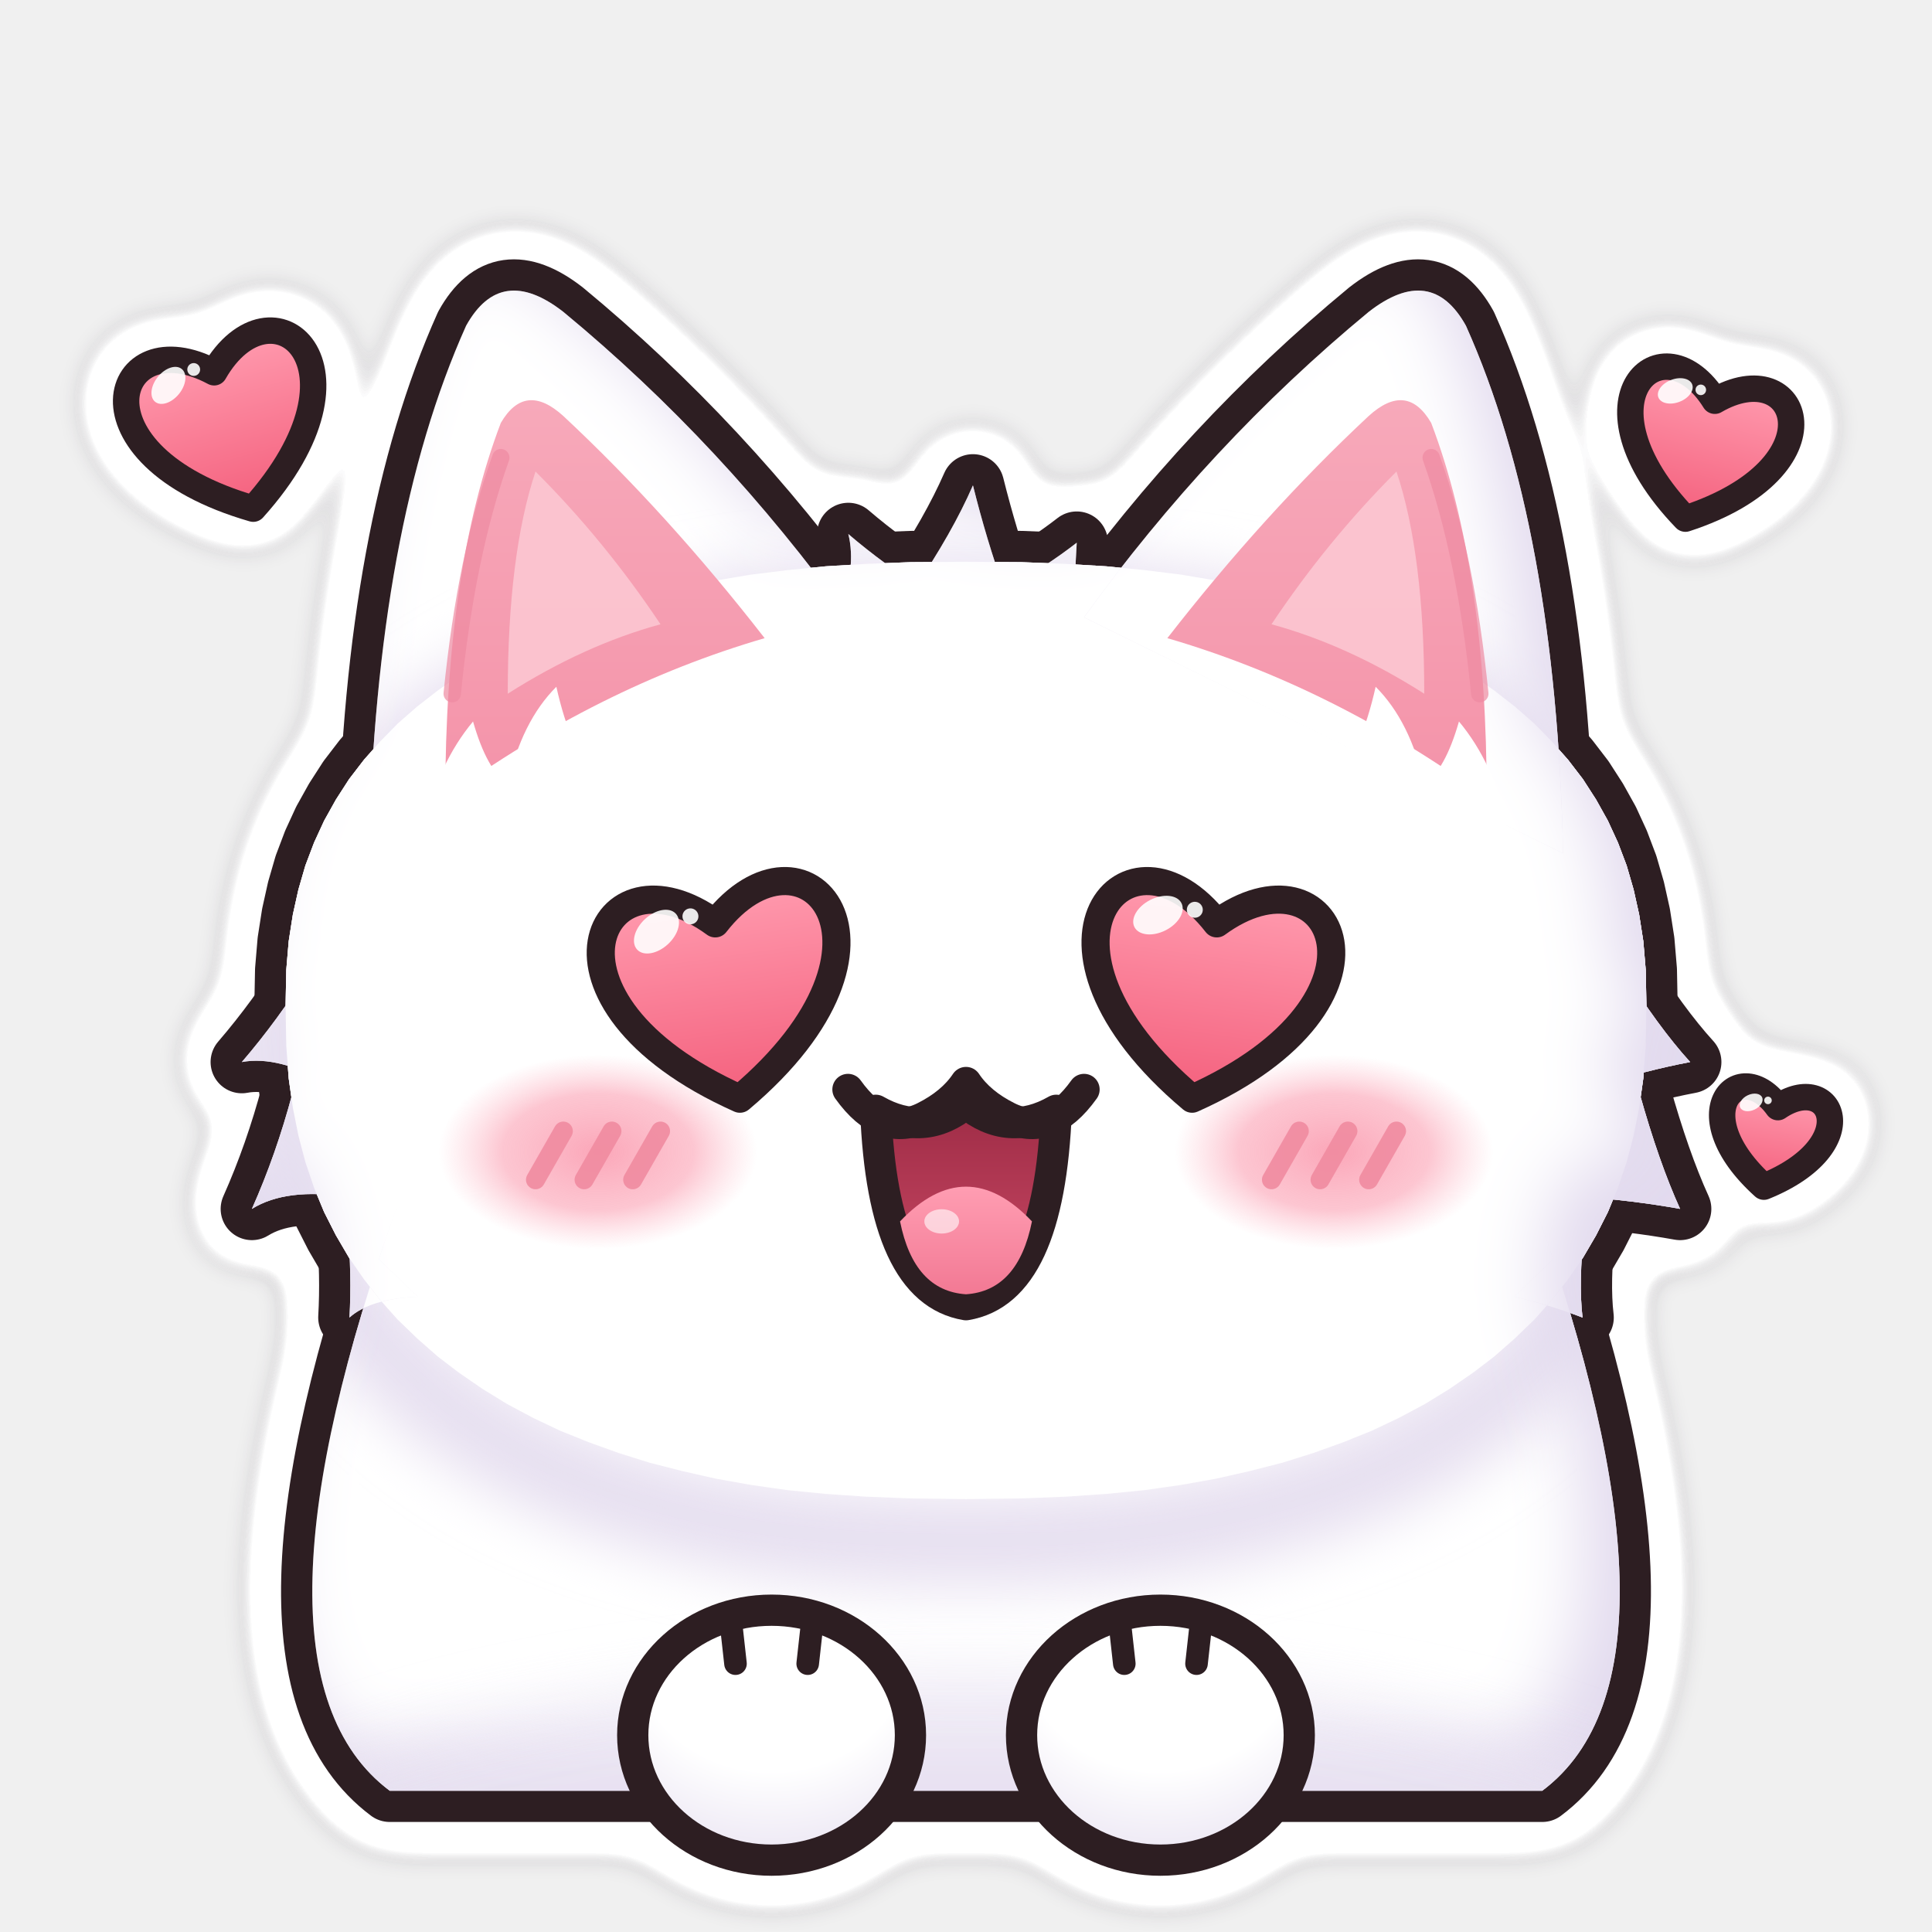
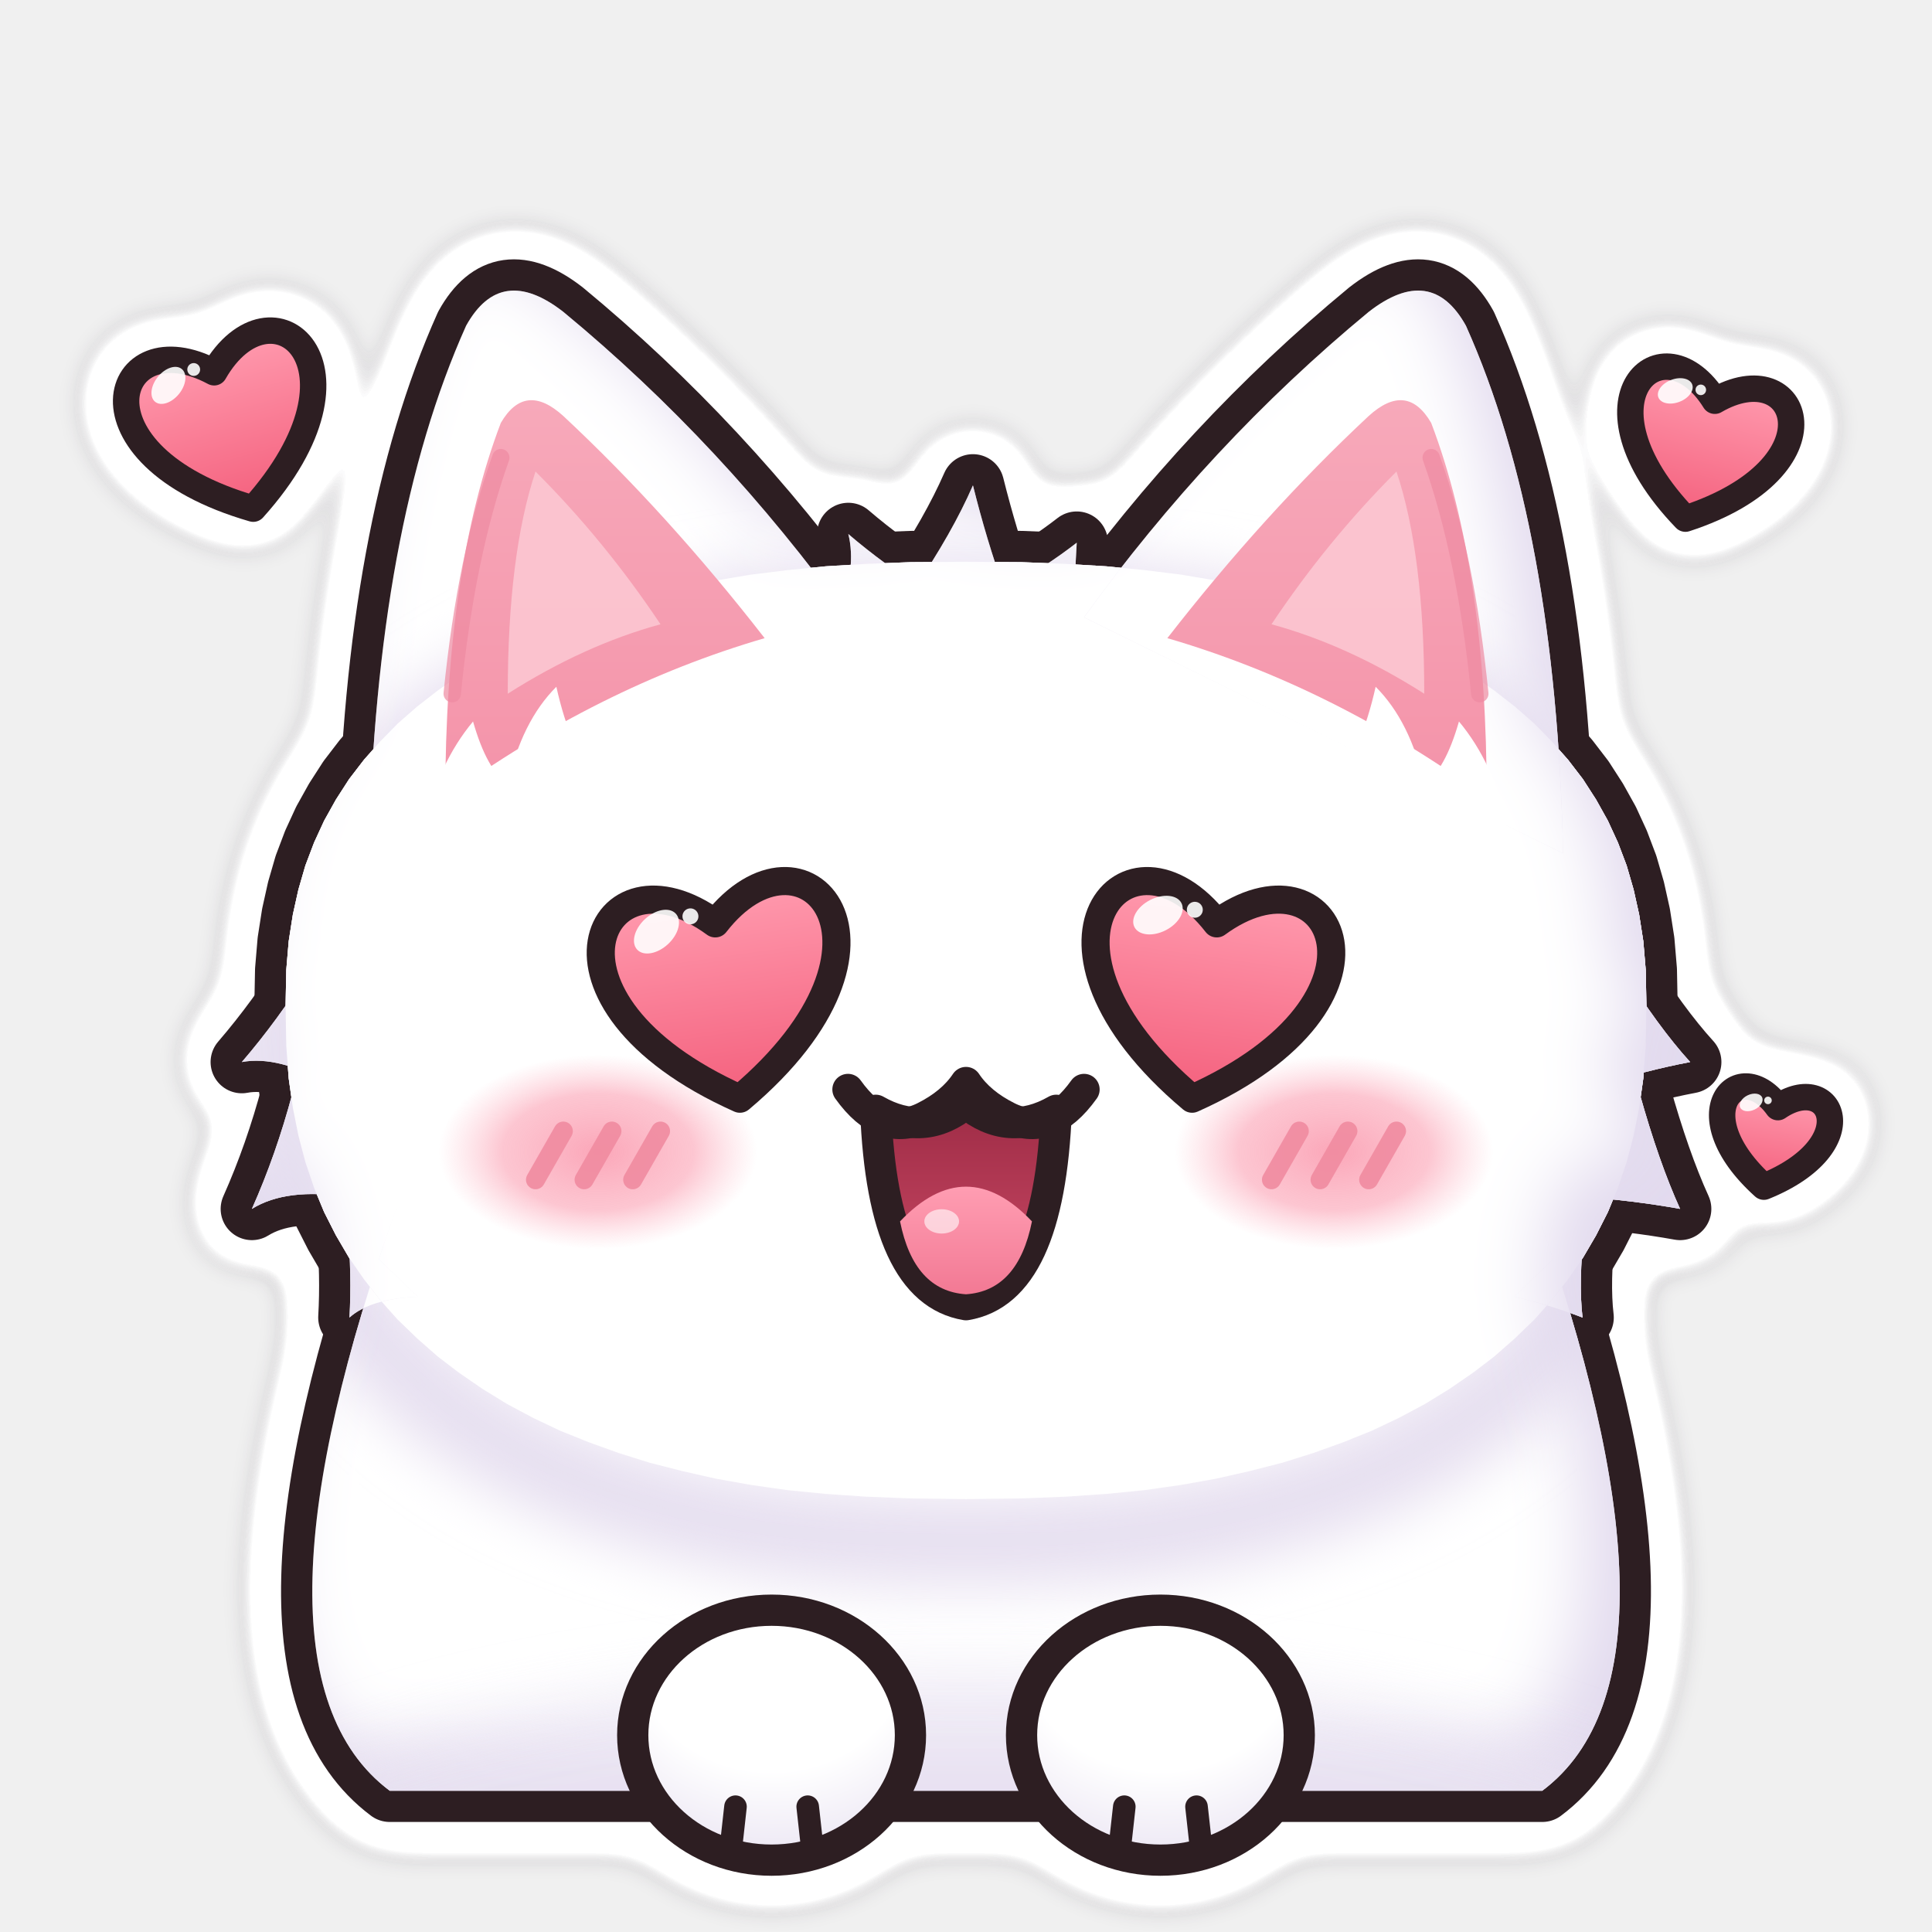
<svg xmlns="http://www.w3.org/2000/svg" viewBox="0 0 512 512" width="512" height="512">
  <defs>
    <linearGradient id="heartFill" x1="0" y1="0" x2="0" y2="1">
      <stop offset="0" stop-color="#ff9aae" />
      <stop offset="1" stop-color="#f4607d" />
    </linearGradient>
    <linearGradient id="lens" x1="0" y1="0" x2="1" y2="1">
      <stop offset="0" stop-color="#3b3350" />
      <stop offset="1" stop-color="#141019" />
    </linearGradient>
    <linearGradient id="flame" x1="0" y1="1" x2="0" y2="0">
      <stop offset="0" stop-color="#ff5a3d" />
      <stop offset="1" stop-color="#ffb43d" />
    </linearGradient>
    <linearGradient id="earFill" x1="0" y1="0" x2="0" y2="1">
      <stop offset="0" stop-color="#f7a9ba" />
      <stop offset="1" stop-color="#f493a9" />
    </linearGradient>
    <linearGradient id="mouthFill" x1="0" y1="0" x2="0" y2="1">
      <stop offset="0" stop-color="#9e2c46" />
      <stop offset="1" stop-color="#cc4a66" />
    </linearGradient>
    <linearGradient id="tongueFill" x1="0" y1="0" x2="0" y2="1">
      <stop offset="0" stop-color="#ff9db2" />
      <stop offset="1" stop-color="#f27994" />
    </linearGradient>
    <radialGradient id="blushFill">
      <stop offset="0" stop-color="#fba2b5" stop-opacity="0.95" />
      <stop offset="0.6" stop-color="#fcb3c2" stop-opacity="0.75" />
      <stop offset="1" stop-color="#fdc4cf" stop-opacity="0" />
    </radialGradient>
    <radialGradient id="blushStrong">
      <stop offset="0" stop-color="#f7839c" stop-opacity="0.95" />
      <stop offset="0.65" stop-color="#f996aa" stop-opacity="0.8" />
      <stop offset="1" stop-color="#fbb0bf" stop-opacity="0" />
    </radialGradient>
    <radialGradient id="pawShade" cx="0.5" cy="0.15" r="0.9">
      <stop offset="0.55" stop-color="#ffffff" />
      <stop offset="1" stop-color="#e9e3f2" />
    </radialGradient>
    <filter id="soft" x="-20%" y="-20%" width="140%" height="140%">
      <feGaussianBlur stdDeviation="9" />
    </filter>
    <filter id="rim" x="-10%" y="-10%" width="120%" height="120%">
      <feGaussianBlur stdDeviation="8" />
    </filter>
    <filter id="inner" filterUnits="userSpaceOnUse" x="-64" y="-64" width="640" height="640" color-interpolation-filters="sRGB">
      <feComponentTransfer in="SourceAlpha" result="outside">
        <feFuncA type="table" tableValues="1 0" />
      </feComponentTransfer>
      <feOffset in="outside" dx="-10" dy="-12" result="shifted" />
      <feGaussianBlur in="shifted" stdDeviation="10" result="soft" />
      <feComposite in="soft" in2="SourceAlpha" operator="in" result="edge" />
      <feFlood flood-color="#e2daee" />
      <feComposite in2="edge" operator="in" />
    </filter>
    <filter id="sticker" x="-15%" y="-15%" width="130%" height="130%" color-interpolation-filters="sRGB">
      <feGaussianBlur in="SourceAlpha" stdDeviation="7" result="blur" />
      <feComponentTransfer in="blur" result="mask">
        <feFuncA type="linear" slope="14" intercept="-0.6" />
      </feComponentTransfer>
      <feFlood flood-color="#ffffff" />
      <feComposite in2="mask" operator="in" result="border" />
      <feGaussianBlur in="mask" stdDeviation="2.5" result="shadowBlur" />
      <feFlood flood-color="#1d1428" flood-opacity="0.22" />
      <feComposite in2="shadowBlur" operator="in" result="shadow" />
      <feMerge>
        <feMergeNode in="shadow" />
        <feMergeNode in="border" />
        <feMergeNode in="SourceGraphic" />
      </feMerge>
    </filter>
  </defs>
  <g filter="url(#sticker)">
    <g transform="translate(256 274) scale(0.92) translate(-256 -266)">
      <clipPath id="sil">
        <path d="M92 316 C62 400 58 460 90 484 L422 484 C454 460 450 400 420 316 Z" />
        <path d="M84 214 Q86 120 112 62 Q122 44 140 58 Q186 96 222 146 Z" />
        <path d="M428 214 Q426 120 400 62 Q390 44 372 58 Q326 96 290 146 Z" />
        <path d="M452 258L451.8 269.5L451.1 278.8L449.9 287.3L448.3 295.3L446.3 302.9L443.8 310.3L440.9 317.3L437.5 324L433.7 330.5L429.4 336.7L424.7 342.7L419.7 348.3L414.1 353.7L408.2 358.9L401.9 363.7L395.2 368.3L388.2 372.6L380.7 376.6L372.9 380.3L364.7 383.6L356.1 386.7L347.2 389.5L337.8 391.9L328.1 394.1L318 395.9L307.5 397.4L296.4 398.5L284.7 399.3L271.9 399.8L256 400L240.1 399.8L227.3 399.3L215.6 398.5L204.5 397.4L194 395.9L183.9 394.1L174.2 391.9L164.8 389.5L155.9 386.7L147.3 383.6L139.1 380.3L131.3 376.6L123.8 372.6L116.8 368.3L110.1 363.7L103.8 358.9L97.9 353.7L92.3 348.3L87.3 342.7L82.6 336.7L78.3 330.5L74.5 324L71.1 317.3L68.2 310.3L65.7 302.9L63.7 295.3L62.1 287.3L60.9 278.8L60.2 269.5L60 258L60.2 247.6L60.9 239.3L62.1 231.6L63.7 224.4L65.7 217.5L68.2 210.9L71.1 204.6L74.5 198.5L78.3 192.6L82.6 187L87.3 181.7L92.3 176.6L97.9 171.7L103.8 167.1L110.1 162.7L116.8 158.6L123.8 154.7L131.3 151.1L139.1 147.8L147.3 144.7L155.9 142L164.8 139.5L174.2 137.3L183.9 135.4L194 133.7L204.5 132.4L215.6 131.3L227.3 130.6L240.1 130.1L256 130L271.9 130.1L284.7 130.6L296.4 131.3L307.5 132.4L318 133.7L328.1 135.4L337.8 137.3L347.2 139.5L356.1 142L364.7 144.7L372.9 147.8L380.7 151.1L388.2 154.7L395.2 158.6L401.9 162.7L408.2 167.1L414.1 171.7L419.7 176.6L424.7 181.7L429.4 187L433.7 192.6L437.5 198.5L440.9 204.6L443.8 210.9L446.3 217.5L448.3 224.4L449.9 231.6L451.1 239.3L451.8 247.6Z" />
        <path d="M219.5 145.6 Q224.5 131.6 222.1 122 Q232.5 130.9 244.5 138.4 Z" />
        <path d="M241 138 Q252.1 121.5 258 108 Q261.9 123.6 267 138 Z" />
        <path d="M266.5 138.6 Q279.3 131.2 287.9 124.5 Q287.2 135.2 287.5 145.4 Z" />
        <path d="M73 280.7 Q58 272.1 47.4 274.1 Q57.9 261.9 67 247.3 Z" />
        <path d="M445 247.3 Q455.4 264 464.6 274.1 Q451.5 276.6 439 280.7 Z" />
        <path d="M78 313 Q60.3 310.2 50.3 316.4 Q57.3 300.7 62 283 Z" />
        <path d="M450 283 Q455.6 303 461.7 316.4 Q447.7 313.9 434 313 Z" />
        <path d="M98.1 341.7 Q84.4 342.3 78.4 347.7 Q79.1 335.5 77.9 322.3 Z" />
        <path d="M434.1 322.3 Q432.4 337.6 433.6 347.7 Q424 344 413.9 341.7 Z" />
        <path d="M88.6 418.3 Q77.1 411.3 70 412.7 Q75.3 402.2 79.4 389.7 Z" />
        <path d="M432.6 389.7 Q437.1 404.4 442 412.7 Q432.6 414.7 423.4 418.3 Z" />
      </clipPath>
      <g fill="#2d1e22" stroke="#2d1e22" stroke-width="18" stroke-linejoin="round">
        <path d="M92 316 C62 400 58 460 90 484 L422 484 C454 460 450 400 420 316 Z" />
        <path d="M84 214 Q86 120 112 62 Q122 44 140 58 Q186 96 222 146 Z" />
        <path d="M428 214 Q426 120 400 62 Q390 44 372 58 Q326 96 290 146 Z" />
        <path d="M452 258L451.8 269.5L451.1 278.8L449.9 287.3L448.3 295.3L446.3 302.9L443.8 310.3L440.9 317.3L437.5 324L433.7 330.5L429.4 336.7L424.7 342.7L419.7 348.3L414.1 353.7L408.2 358.9L401.9 363.7L395.2 368.3L388.2 372.6L380.7 376.6L372.9 380.3L364.7 383.6L356.1 386.7L347.2 389.5L337.8 391.9L328.1 394.1L318 395.9L307.5 397.4L296.4 398.5L284.7 399.3L271.9 399.8L256 400L240.1 399.8L227.3 399.3L215.6 398.5L204.5 397.4L194 395.9L183.9 394.1L174.2 391.9L164.8 389.5L155.9 386.7L147.3 383.6L139.1 380.3L131.3 376.6L123.8 372.6L116.8 368.3L110.1 363.7L103.8 358.9L97.9 353.7L92.3 348.3L87.3 342.7L82.6 336.7L78.3 330.5L74.5 324L71.1 317.3L68.2 310.3L65.7 302.9L63.7 295.3L62.1 287.3L60.9 278.8L60.2 269.5L60 258L60.2 247.6L60.9 239.3L62.1 231.6L63.7 224.4L65.7 217.5L68.2 210.9L71.1 204.6L74.5 198.5L78.3 192.6L82.6 187L87.3 181.7L92.3 176.6L97.9 171.7L103.8 167.1L110.1 162.7L116.8 158.6L123.8 154.7L131.3 151.1L139.1 147.8L147.3 144.7L155.9 142L164.8 139.5L174.2 137.3L183.9 135.4L194 133.7L204.5 132.4L215.6 131.3L227.3 130.6L240.1 130.1L256 130L271.9 130.1L284.7 130.6L296.4 131.3L307.5 132.4L318 133.7L328.1 135.4L337.8 137.3L347.2 139.5L356.1 142L364.7 144.7L372.9 147.8L380.7 151.1L388.2 154.7L395.2 158.6L401.9 162.7L408.2 167.1L414.1 171.7L419.7 176.6L424.7 181.7L429.4 187L433.7 192.6L437.5 198.5L440.9 204.6L443.8 210.9L446.3 217.5L448.3 224.4L449.9 231.6L451.1 239.3L451.8 247.6Z" />
        <path d="M219.5 145.6 Q224.5 131.6 222.1 122 Q232.5 130.9 244.5 138.4 Z" />
        <path d="M241 138 Q252.1 121.5 258 108 Q261.9 123.6 267 138 Z" />
        <path d="M266.5 138.6 Q279.3 131.2 287.9 124.5 Q287.2 135.2 287.5 145.4 Z" />
        <path d="M73 280.7 Q58 272.1 47.4 274.1 Q57.9 261.9 67 247.3 Z" />
        <path d="M445 247.3 Q455.4 264 464.6 274.1 Q451.5 276.6 439 280.7 Z" />
        <path d="M78 313 Q60.3 310.2 50.3 316.4 Q57.3 300.7 62 283 Z" />
        <path d="M450 283 Q455.6 303 461.7 316.4 Q447.7 313.9 434 313 Z" />
        <path d="M98.1 341.7 Q84.4 342.3 78.4 347.7 Q79.1 335.5 77.9 322.3 Z" />
        <path d="M434.1 322.3 Q432.4 337.6 433.6 347.7 Q424 344 413.9 341.7 Z" />
        <path d="M88.6 418.3 Q77.1 411.3 70 412.7 Q75.3 402.2 79.4 389.7 Z" />
        <path d="M432.6 389.7 Q437.1 404.4 442 412.7 Q432.6 414.7 423.4 418.3 Z" />
      </g>
      <g fill="#ffffff">
        <path d="M92 316 C62 400 58 460 90 484 L422 484 C454 460 450 400 420 316 Z" />
        <path d="M84 214 Q86 120 112 62 Q122 44 140 58 Q186 96 222 146 Z" />
        <path d="M428 214 Q426 120 400 62 Q390 44 372 58 Q326 96 290 146 Z" />
        <path d="M452 258L451.8 269.5L451.1 278.8L449.9 287.3L448.3 295.3L446.3 302.9L443.8 310.3L440.9 317.3L437.5 324L433.7 330.5L429.4 336.7L424.7 342.7L419.7 348.3L414.1 353.7L408.2 358.9L401.9 363.7L395.2 368.3L388.2 372.6L380.7 376.6L372.9 380.3L364.7 383.6L356.1 386.7L347.2 389.5L337.8 391.9L328.1 394.1L318 395.9L307.5 397.4L296.4 398.5L284.7 399.3L271.9 399.8L256 400L240.1 399.8L227.3 399.3L215.6 398.5L204.5 397.4L194 395.9L183.9 394.1L174.2 391.9L164.8 389.5L155.9 386.7L147.3 383.6L139.1 380.3L131.3 376.6L123.8 372.6L116.8 368.3L110.1 363.7L103.8 358.9L97.9 353.7L92.3 348.3L87.3 342.7L82.6 336.7L78.3 330.5L74.5 324L71.1 317.3L68.2 310.3L65.7 302.9L63.7 295.3L62.1 287.3L60.9 278.8L60.2 269.5L60 258L60.2 247.6L60.9 239.3L62.1 231.6L63.7 224.4L65.7 217.5L68.2 210.9L71.1 204.6L74.5 198.5L78.3 192.6L82.6 187L87.3 181.7L92.3 176.6L97.9 171.7L103.8 167.1L110.1 162.7L116.8 158.6L123.8 154.7L131.3 151.1L139.1 147.8L147.3 144.7L155.9 142L164.8 139.5L174.2 137.3L183.9 135.4L194 133.7L204.5 132.4L215.6 131.3L227.3 130.6L240.1 130.1L256 130L271.9 130.1L284.7 130.6L296.4 131.3L307.5 132.4L318 133.7L328.1 135.4L337.8 137.3L347.2 139.5L356.1 142L364.7 144.7L372.9 147.8L380.7 151.1L388.2 154.7L395.2 158.6L401.9 162.7L408.2 167.1L414.1 171.7L419.7 176.6L424.7 181.7L429.4 187L433.7 192.6L437.5 198.5L440.9 204.6L443.8 210.9L446.3 217.5L448.3 224.4L449.9 231.6L451.1 239.3L451.8 247.6Z" />
        <path d="M219.5 145.6 Q224.5 131.6 222.1 122 Q232.5 130.9 244.5 138.4 Z" />
        <path d="M241 138 Q252.1 121.5 258 108 Q261.9 123.6 267 138 Z" />
        <path d="M266.5 138.6 Q279.3 131.2 287.9 124.5 Q287.2 135.2 287.5 145.4 Z" />
        <path d="M73 280.7 Q58 272.1 47.4 274.1 Q57.9 261.9 67 247.3 Z" />
        <path d="M445 247.3 Q455.4 264 464.6 274.1 Q451.5 276.6 439 280.7 Z" />
        <path d="M78 313 Q60.3 310.2 50.3 316.4 Q57.3 300.7 62 283 Z" />
        <path d="M450 283 Q455.6 303 461.7 316.4 Q447.7 313.9 434 313 Z" />
        <path d="M98.1 341.7 Q84.4 342.3 78.4 347.7 Q79.1 335.5 77.9 322.3 Z" />
        <path d="M434.1 322.3 Q432.4 337.6 433.6 347.7 Q424 344 413.9 341.7 Z" />
        <path d="M88.6 418.3 Q77.1 411.3 70 412.7 Q75.3 402.2 79.4 389.7 Z" />
        <path d="M432.6 389.7 Q437.1 404.4 442 412.7 Q432.6 414.7 423.4 418.3 Z" />
      </g>
      <g clip-path="url(#sil)">
        <path d="M452 258L451.8 269.5L451.1 278.8L449.9 287.3L448.3 295.3L446.3 302.9L443.8 310.3L440.9 317.3L437.5 324L433.7 330.5L429.4 336.7L424.7 342.7L419.7 348.3L414.1 353.7L408.2 358.9L401.9 363.7L395.2 368.3L388.2 372.6L380.7 376.6L372.9 380.3L364.7 383.6L356.1 386.7L347.2 389.5L337.8 391.9L328.1 394.1L318 395.9L307.5 397.4L296.4 398.5L284.7 399.3L271.9 399.8L256 400L240.1 399.8L227.3 399.3L215.6 398.5L204.5 397.4L194 395.9L183.9 394.1L174.2 391.9L164.8 389.5L155.9 386.7L147.3 383.6L139.1 380.3L131.3 376.6L123.8 372.6L116.8 368.3L110.1 363.7L103.8 358.9L97.9 353.7L92.3 348.3L87.3 342.7L82.6 336.7L78.3 330.5L74.5 324L71.1 317.3L68.2 310.3L65.7 302.9L63.7 295.3L62.1 287.3L60.9 278.8L60.2 269.5L60 258L60.2 247.6L60.9 239.3L62.1 231.6L63.7 224.4L65.7 217.5L68.2 210.9L71.1 204.6L74.5 198.5L78.3 192.6L82.6 187L87.3 181.7L92.3 176.6L97.9 171.7L103.8 167.1L110.1 162.7L116.8 158.6L123.8 154.7L131.3 151.1L139.1 147.8L147.3 144.7L155.9 142L164.8 139.5L174.2 137.3L183.9 135.4L194 133.7L204.5 132.4L215.6 131.3L227.3 130.6L240.1 130.1L256 130L271.9 130.1L284.7 130.6L296.4 131.3L307.5 132.4L318 133.7L328.1 135.4L337.8 137.3L347.2 139.5L356.1 142L364.7 144.7L372.9 147.8L380.7 151.1L388.2 154.7L395.2 158.6L401.9 162.7L408.2 167.1L414.1 171.7L419.7 176.6L424.7 181.7L429.4 187L433.7 192.6L437.5 198.5L440.9 204.6L443.8 210.9L446.3 217.5L448.3 224.4L449.9 231.6L451.1 239.3L451.8 247.6Z" fill="none" stroke="#e6dff0" stroke-width="26" filter="url(#rim)" transform="translate(0 12)" />
        <path d="M452 258L451.8 269.5L451.1 278.8L449.9 287.3L448.3 295.3L446.3 302.9L443.8 310.3L440.9 317.3L437.5 324L433.7 330.5L429.4 336.7L424.7 342.7L419.7 348.3L414.1 353.7L408.2 358.9L401.9 363.7L395.2 368.3L388.2 372.6L380.7 376.6L372.9 380.3L364.7 383.6L356.1 386.7L347.2 389.5L337.8 391.9L328.1 394.1L318 395.9L307.5 397.4L296.4 398.5L284.7 399.3L271.9 399.8L256 400L240.1 399.8L227.3 399.3L215.6 398.5L204.5 397.4L194 395.9L183.9 394.1L174.2 391.9L164.8 389.5L155.9 386.7L147.3 383.6L139.1 380.3L131.3 376.6L123.8 372.6L116.8 368.3L110.1 363.7L103.8 358.9L97.9 353.7L92.3 348.3L87.3 342.7L82.6 336.7L78.3 330.5L74.5 324L71.1 317.3L68.2 310.3L65.7 302.9L63.7 295.3L62.1 287.3L60.9 278.8L60.2 269.5L60 258L60.2 247.6L60.9 239.3L62.1 231.6L63.7 224.4L65.7 217.5L68.2 210.9L71.1 204.6L74.5 198.5L78.3 192.6L82.6 187L87.3 181.7L92.3 176.6L97.9 171.7L103.8 167.1L110.1 162.7L116.8 158.6L123.8 154.7L131.3 151.1L139.1 147.8L147.3 144.7L155.9 142L164.8 139.5L174.2 137.3L183.9 135.4L194 133.7L204.5 132.4L215.6 131.3L227.3 130.6L240.1 130.1L256 130L271.9 130.1L284.7 130.6L296.4 131.3L307.5 132.4L318 133.7L328.1 135.4L337.8 137.3L347.2 139.5L356.1 142L364.7 144.7L372.9 147.8L380.7 151.1L388.2 154.7L395.2 158.6L401.9 162.7L408.2 167.1L414.1 171.7L419.7 176.6L424.7 181.7L429.4 187L433.7 192.6L437.5 198.5L440.9 204.6L443.8 210.9L446.3 217.5L448.3 224.4L449.9 231.6L451.1 239.3L451.8 247.6Z" fill="#ffffff" />
      </g>
      <g filter="url(#inner)" fill="#ffffff">
        <path d="M92 316 C62 400 58 460 90 484 L422 484 C454 460 450 400 420 316 Z" />
        <path d="M84 214 Q86 120 112 62 Q122 44 140 58 Q186 96 222 146 Z" />
        <path d="M428 214 Q426 120 400 62 Q390 44 372 58 Q326 96 290 146 Z" />
        <path d="M452 258L451.8 269.5L451.1 278.8L449.9 287.3L448.3 295.3L446.3 302.9L443.8 310.3L440.9 317.3L437.5 324L433.7 330.5L429.4 336.7L424.7 342.7L419.7 348.3L414.1 353.7L408.2 358.9L401.9 363.7L395.2 368.3L388.2 372.6L380.7 376.6L372.9 380.3L364.7 383.6L356.1 386.7L347.2 389.5L337.8 391.9L328.1 394.1L318 395.9L307.5 397.4L296.4 398.5L284.7 399.3L271.9 399.8L256 400L240.1 399.8L227.3 399.3L215.6 398.5L204.5 397.4L194 395.9L183.9 394.1L174.2 391.9L164.8 389.5L155.9 386.7L147.3 383.6L139.1 380.3L131.3 376.6L123.8 372.6L116.8 368.3L110.1 363.7L103.8 358.9L97.9 353.7L92.3 348.3L87.3 342.7L82.6 336.7L78.3 330.5L74.5 324L71.1 317.3L68.2 310.3L65.7 302.9L63.7 295.3L62.1 287.3L60.9 278.8L60.2 269.5L60 258L60.2 247.6L60.9 239.3L62.1 231.6L63.7 224.4L65.7 217.5L68.2 210.9L71.1 204.6L74.5 198.5L78.3 192.6L82.6 187L87.3 181.7L92.3 176.6L97.9 171.7L103.8 167.1L110.1 162.7L116.8 158.6L123.8 154.7L131.3 151.1L139.1 147.8L147.3 144.7L155.9 142L164.8 139.5L174.2 137.3L183.9 135.4L194 133.7L204.5 132.4L215.6 131.3L227.3 130.6L240.1 130.1L256 130L271.9 130.1L284.7 130.6L296.4 131.3L307.5 132.4L318 133.7L328.1 135.4L337.8 137.3L347.2 139.5L356.1 142L364.7 144.7L372.9 147.8L380.7 151.1L388.2 154.7L395.2 158.6L401.9 162.7L408.2 167.1L414.1 171.7L419.7 176.6L424.7 181.7L429.4 187L433.7 192.6L437.5 198.5L440.9 204.6L443.8 210.9L446.3 217.5L448.3 224.4L449.9 231.6L451.1 239.3L451.8 247.6Z" />
        <path d="M219.5 145.6 Q224.5 131.6 222.1 122 Q232.5 130.9 244.5 138.4 Z" />
        <path d="M241 138 Q252.1 121.5 258 108 Q261.9 123.6 267 138 Z" />
        <path d="M266.5 138.6 Q279.3 131.2 287.9 124.5 Q287.2 135.2 287.5 145.4 Z" />
        <path d="M73 280.7 Q58 272.1 47.4 274.1 Q57.9 261.9 67 247.3 Z" />
        <path d="M445 247.3 Q455.4 264 464.6 274.1 Q451.5 276.6 439 280.7 Z" />
        <path d="M78 313 Q60.3 310.2 50.3 316.4 Q57.3 300.7 62 283 Z" />
        <path d="M450 283 Q455.6 303 461.7 316.4 Q447.7 313.9 434 313 Z" />
        <path d="M98.1 341.7 Q84.4 342.3 78.4 347.7 Q79.1 335.5 77.9 322.3 Z" />
        <path d="M434.1 322.3 Q432.4 337.6 433.6 347.7 Q424 344 413.9 341.7 Z" />
        <path d="M88.6 418.3 Q77.1 411.3 70 412.7 Q75.3 402.2 79.4 389.7 Z" />
        <path d="M432.6 389.7 Q437.1 404.4 442 412.7 Q432.6 414.7 423.4 418.3 Z" />
      </g>
      <g clip-path="url(#sil)">
        <ellipse cx="256" cy="530" rx="240" ry="80" fill="#e9e3f2" filter="url(#soft)" opacity="0.7" />
      </g>
      <g>
        <path d="M106 198 Q106 132 122 90 Q129 78 140 88 Q170 116 198 152 Q150 166 106 198Z" fill="url(#earFill)" />
        <path d="M124 168 Q124 128 132 104 Q152 124 168 148 Q146 154 124 168Z" fill="#fcc9d3" opacity="0.85" />
        <path d="M108 168 Q112 128 122 100" fill="none" stroke="#ee8aa1" stroke-width="5" stroke-linecap="round" opacity="0.7" />
        <path d="M100 206 Q104 188 114 176 Q118 190 124 194 Q128 176 138 166 Q142 184 150 194 Q158 186 170 182 Q166 198 162 208Z" fill="#ffffff" />
      </g>
      <g transform="translate(512 0) scale(-1 1)">
        <path d="M106 198 Q106 132 122 90 Q129 78 140 88 Q170 116 198 152 Q150 166 106 198Z" fill="url(#earFill)" />
        <path d="M124 168 Q124 128 132 104 Q152 124 168 148 Q146 154 124 168Z" fill="#fcc9d3" opacity="0.85" />
        <path d="M108 168 Q112 128 122 100" fill="none" stroke="#ee8aa1" stroke-width="5" stroke-linecap="round" opacity="0.7" />
        <path d="M100 206 Q104 188 114 176 Q118 190 124 194 Q128 176 138 166 Q142 184 150 194 Q158 186 170 182 Q166 198 162 208Z" fill="#ffffff" />
      </g>
      <ellipse cx="150" cy="300" rx="46" ry="28" fill="url(#blushFill)" />
      <path d="M132 308 l8 -14 M146 308 l8 -14 M160 308 l8 -14" stroke="#f08ba0" stroke-width="5.5" stroke-linecap="round" opacity="0.9" />
      <ellipse cx="362" cy="300" rx="46" ry="28" fill="url(#blushFill)" />
      <path d="M344 308 l8 -14 M358 308 l8 -14 M372 308 l8 -14" stroke="#f08ba0" stroke-width="5.5" stroke-linecap="round" opacity="0.9" />
      <g transform="translate(186 250) rotate(-8)">
        <path d="M0 35 C-58.9 -1.9 -29.6 -44.8 0 -16 C29.6 -44.8 58.9 -1.9 0 35Z" fill="url(#heartFill)" stroke="#2d1e22" stroke-width="8.1" stroke-linejoin="round" />
        <ellipse cx="-17.1" cy="-16" rx="7.6" ry="4.9" transform="rotate(-35 -17.1 -16)" fill="#ffffff" opacity="0.9" />
        <circle cx="-6.8" cy="-19" r="2.3" fill="#ffffff" opacity="0.9" />
      </g>
      <g transform="translate(326 250) rotate(8)">
        <path d="M0 35 C-58.9 -1.9 -29.6 -44.8 0 -16 C29.6 -44.8 58.9 -1.9 0 35Z" fill="url(#heartFill)" stroke="#2d1e22" stroke-width="8.1" stroke-linejoin="round" />
        <ellipse cx="-17.1" cy="-16" rx="7.6" ry="4.9" transform="rotate(-35 -17.1 -16)" fill="#ffffff" opacity="0.9" />
        <circle cx="-6.8" cy="-19" r="2.3" fill="#ffffff" opacity="0.9" />
      </g>
      <path d="M230 288 Q232 340 256 344 Q280 340 282 288 Q268 296 256 286 Q244 296 230 288Z" fill="url(#mouthFill)" stroke="#2d1e22" stroke-width="9" stroke-linejoin="round" />
      <path d="M237 320 Q256 300 275 320 Q271 340 256 341 Q241 340 237 320Z" fill="url(#tongueFill)" />
      <ellipse cx="249" cy="320" rx="5" ry="3.5" fill="#ffffff" opacity="0.6" />
      <path d="M222 282 Q232 296 244 290 Q252 286 256 280 Q260 286 268 290 Q280 296 290 282" fill="none" stroke="#2d1e22" stroke-width="9" stroke-linecap="round" stroke-linejoin="round" />
      <g transform="translate(200 468)">
        <ellipse cx="0" cy="0" rx="40" ry="36" fill="url(#pawShade)" stroke="#2d1e22" stroke-width="9" />
-         <path d="M-12 -35 l1.6 14.4 M12 -35 l-1.6 14.4" fill="none" stroke="#2d1e22" stroke-width="6.5" stroke-linecap="round" stroke-linejoin="round" />
+         <g transform="scale(1 -1)">
+           <path d="M-12 -35 l1.6 14.4 M12 -35 l-1.6 14.4" fill="none" stroke="#2d1e22" stroke-width="6.5" stroke-linecap="round" stroke-linejoin="round" />
+         </g>
      </g>
      <g transform="translate(312 468)">
        <ellipse cx="0" cy="0" rx="40" ry="36" fill="url(#pawShade)" stroke="#2d1e22" stroke-width="9" />
-         <path d="M-12 -35 l1.6 14.4 M12 -35 l-1.6 14.4" fill="none" stroke="#2d1e22" stroke-width="6.5" stroke-linecap="round" stroke-linejoin="round" />
+         <g transform="scale(1 -1)">
+           <path d="M-12 -35 l1.6 14.4 M12 -35 l-1.6 14.4" fill="none" stroke="#2d1e22" stroke-width="6.5" stroke-linecap="round" stroke-linejoin="round" />
+         </g>
      </g>
    </g>
    <g transform="translate(60 110) rotate(-16)">
      <path d="M0 25.8 C-43.4 -1.4 -21.8 -33 0 -11.8 C21.8 -33 43.4 -1.4 0 25.8Z" fill="url(#heartFill)" stroke="#2d1e22" stroke-width="7" stroke-linejoin="round" />
      <ellipse cx="-12.6" cy="-11.8" rx="5.6" ry="3.6" transform="rotate(-35 -12.6 -11.8)" fill="#ffffff" opacity="0.9" />
      <circle cx="-5" cy="-14" r="1.7" fill="#ffffff" opacity="0.9" />
    </g>
    <g transform="translate(452 116) rotate(14)">
      <path d="M0 22.1 C-37.2 -1.2 -18.7 -28.3 0 -10.1 C18.7 -28.3 37.2 -1.2 0 22.1Z" fill="url(#heartFill)" stroke="#2d1e22" stroke-width="7" stroke-linejoin="round" />
      <ellipse cx="-10.8" cy="-10.1" rx="4.8" ry="3.1" transform="rotate(-35 -10.8 -10.1)" fill="#ffffff" opacity="0.9" />
      <circle cx="-4.3" cy="-12" r="1.4" fill="#ffffff" opacity="0.9" />
    </g>
    <g transform="translate(470 300) rotate(10)">
      <path d="M0 14.7 C-24.8 -0.8 -12.5 -18.9 0 -6.7 C12.5 -18.9 24.8 -0.8 0 14.7Z" fill="url(#heartFill)" stroke="#2d1e22" stroke-width="7" stroke-linejoin="round" />
      <ellipse cx="-7.2" cy="-6.7" rx="3.2" ry="2.1" transform="rotate(-35 -7.2 -6.7)" fill="#ffffff" opacity="0.9" />
      <circle cx="-2.9" cy="-8" r="1" fill="#ffffff" opacity="0.9" />
    </g>
  </g>
</svg>
